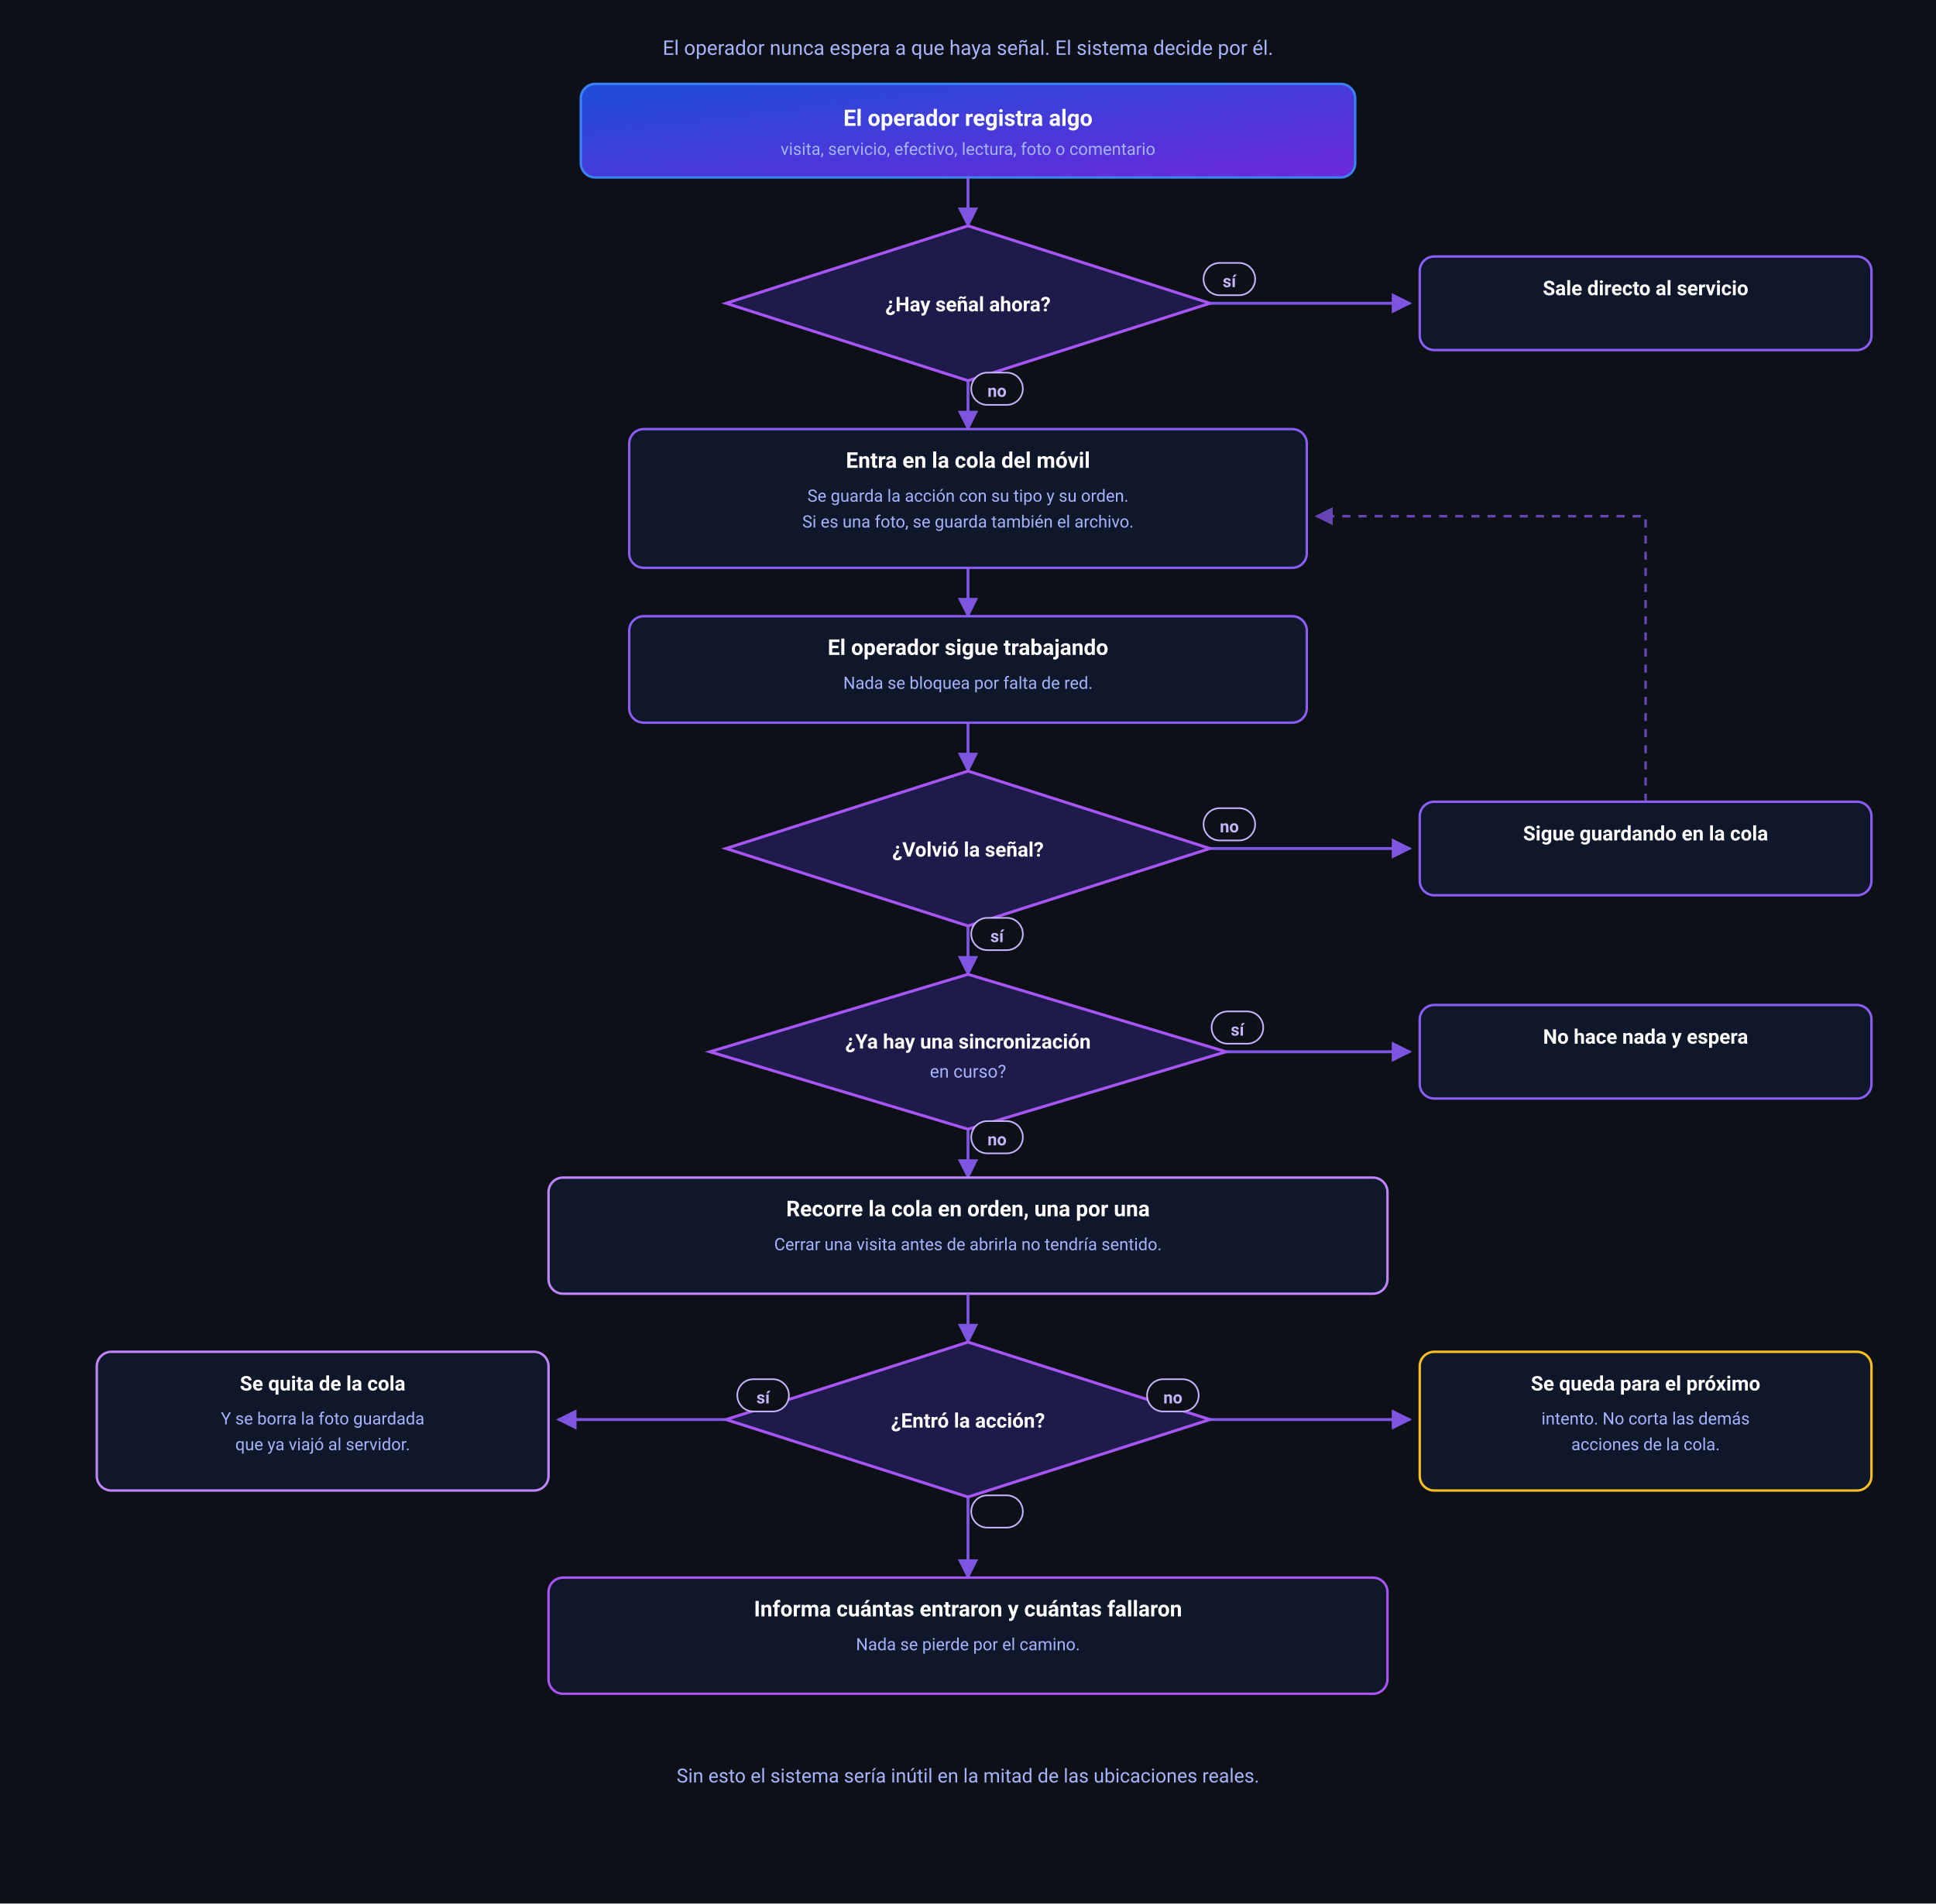
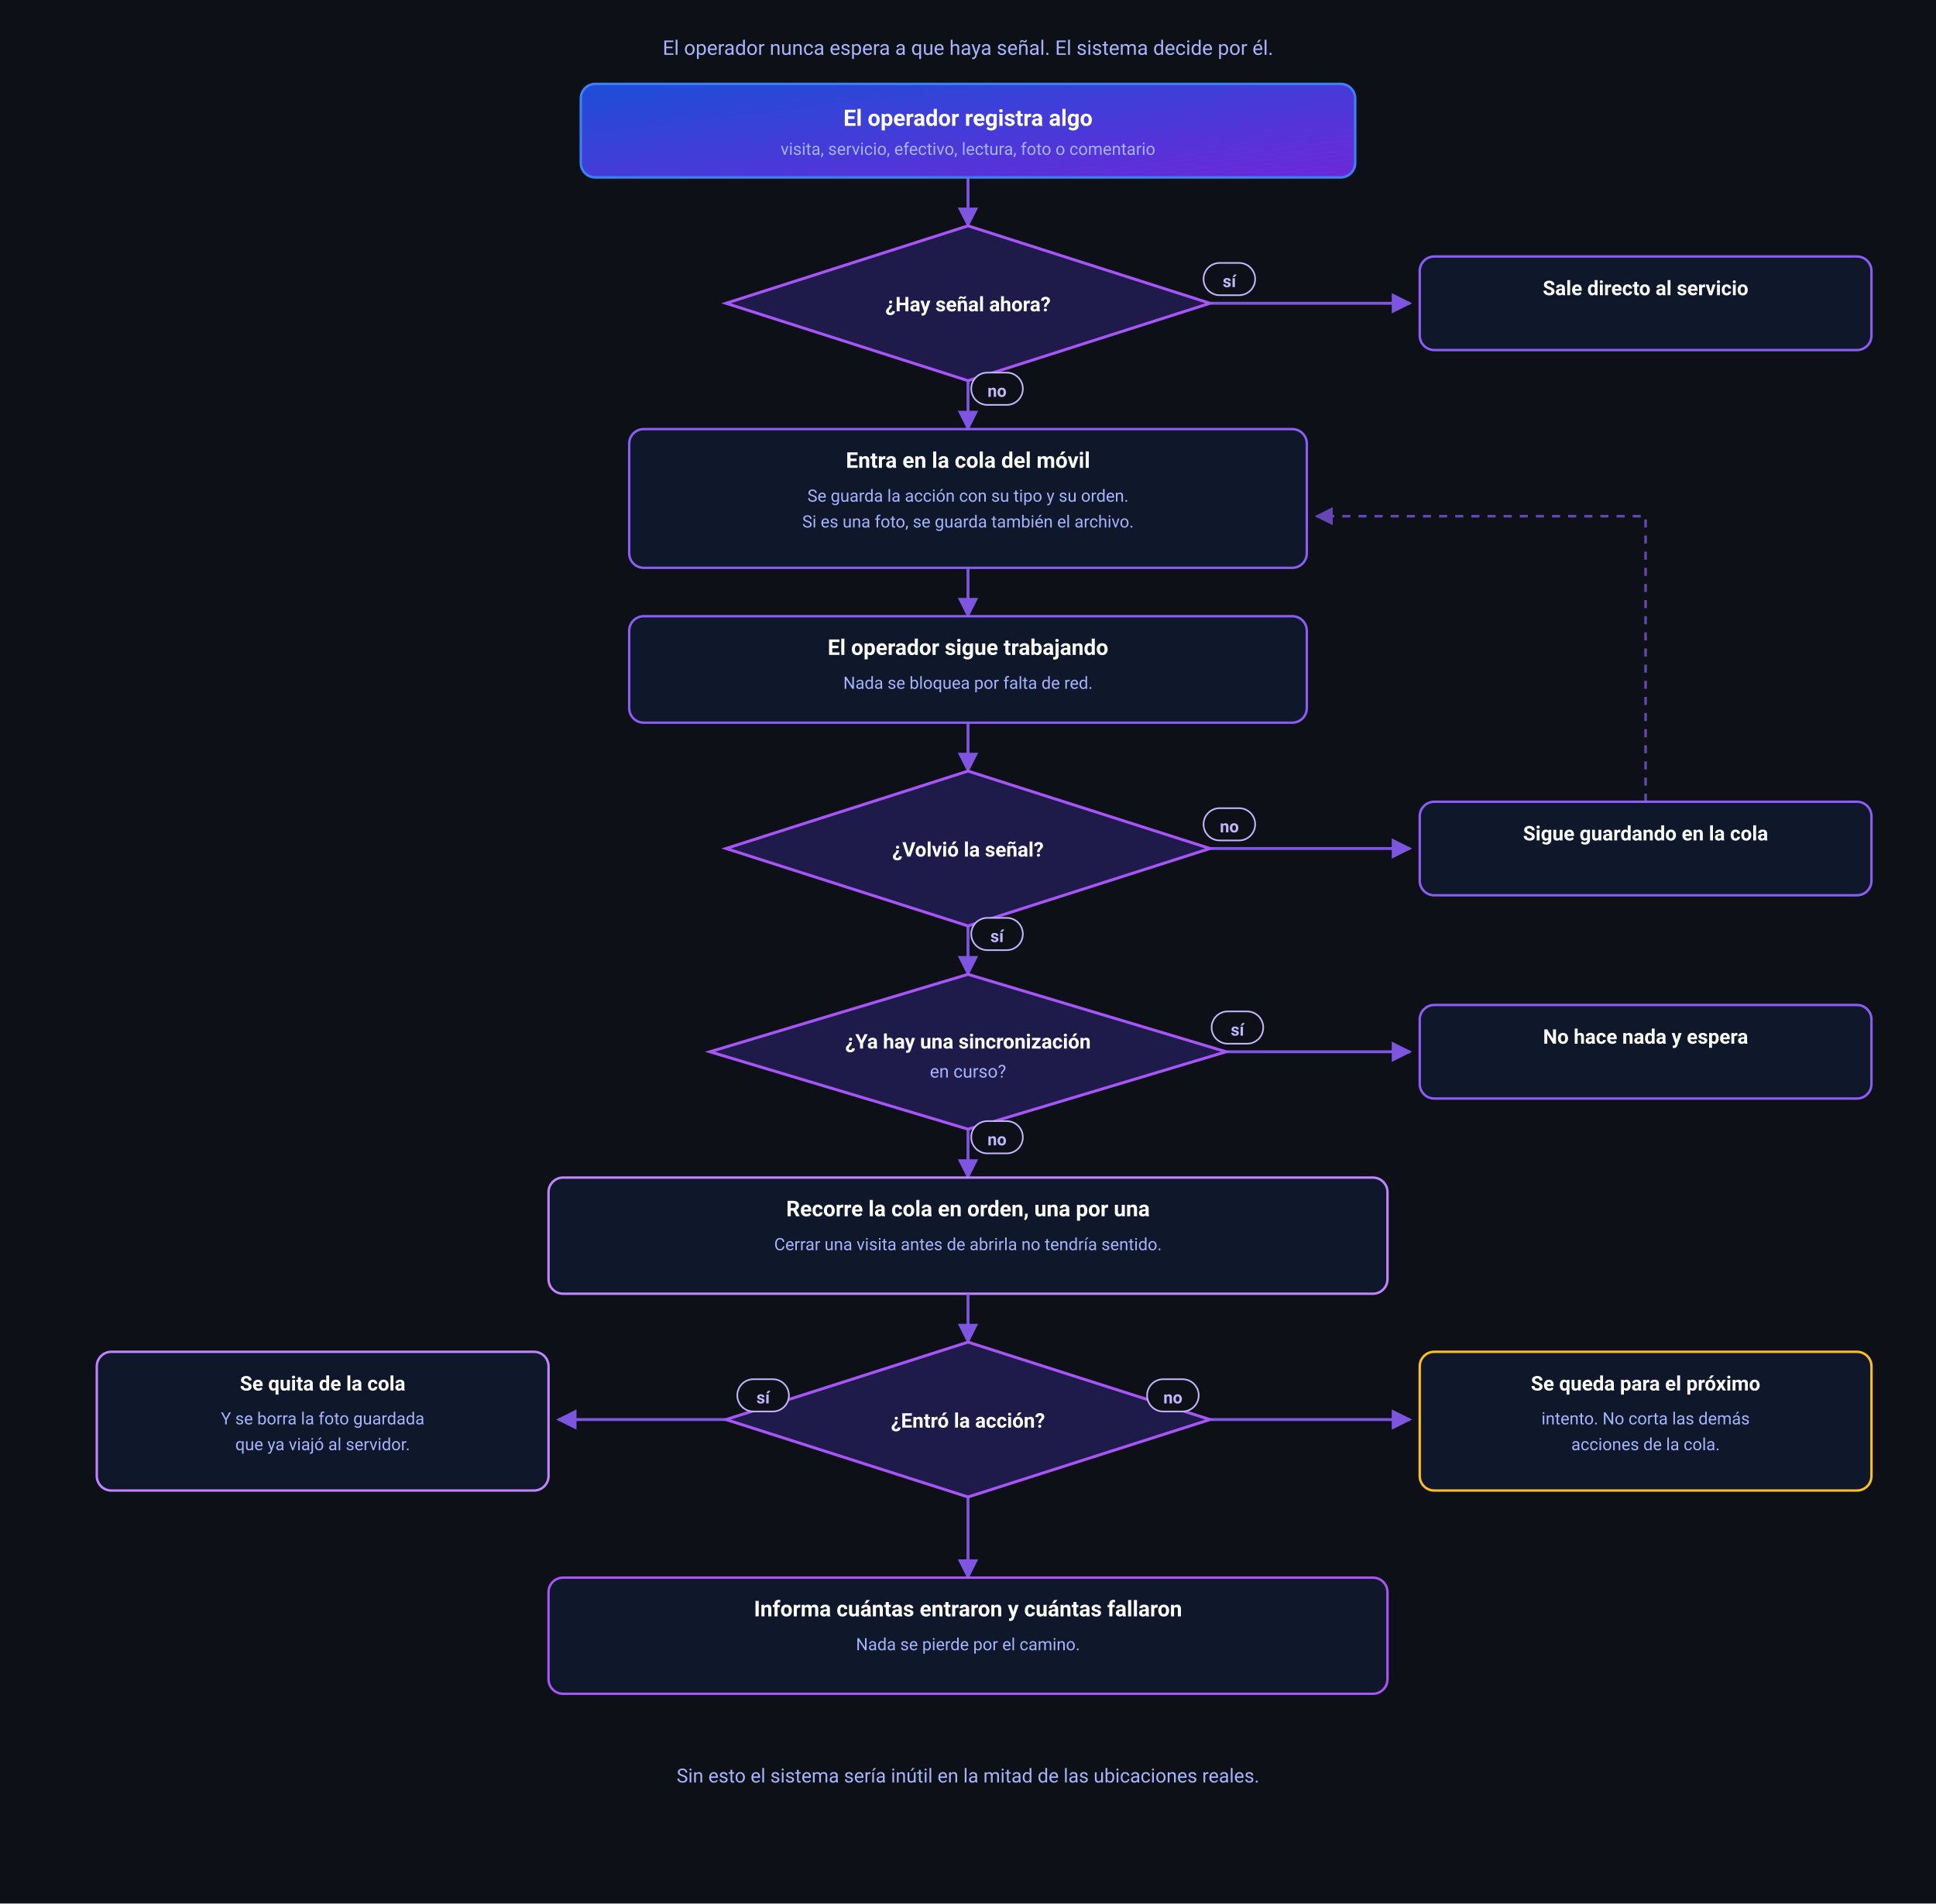
<svg xmlns="http://www.w3.org/2000/svg" viewBox="0 0 1200 1180" width="100%" role="img" aria-label="Flujo de la app de campo con decisiones">
  <defs>
    <marker id="a" viewBox="0 0 10 10" refX="9" refY="5" markerWidth="7" markerHeight="7" orient="auto-start-reverse">
      <path d="M0 0 L10 5 L0 10 z" fill="#8B5CF6" />
    </marker>
    <linearGradient id="gc" x1="0" y1="0" x2="1" y2="1">
      <stop offset="0%" stop-color="#1D4ED8" />
      <stop offset="100%" stop-color="#6D28D9" />
    </linearGradient>
  </defs>
  <rect width="1200" height="1180" fill="#0D1117" />
  <text x="600" y="34" font-family="system-ui,-apple-system,Segoe UI,Roboto,Helvetica,Arial,sans-serif" font-size="12.5" font-weight="400" fill="#A5B4FC" text-anchor="middle" opacity="1">El operador nunca espera a que haya señal. El sistema decide por él.</text>
  <rect x="360" y="52" width="480" height="58" rx="9" fill="url(#gc)" stroke="#3B82F6" stroke-width="1.5" />
  <text x="600.0" y="78.0" font-family="system-ui,-apple-system,Segoe UI,Roboto,Helvetica,Arial,sans-serif" font-size="14" font-weight="600" fill="#FFFFFF" text-anchor="middle" opacity="1">El operador registra algo</text>
  <text x="600.0" y="96.0" font-family="system-ui,-apple-system,Segoe UI,Roboto,Helvetica,Arial,sans-serif" font-size="10.5" font-weight="400" fill="#A5B4FC" text-anchor="middle" opacity="1">visita, servicio, efectivo, lectura, foto o comentario</text>
  <path d="M 600 110 L 600 140" stroke="#8B5CF6" stroke-width="1.8" fill="none" marker-end="url(#a)" opacity="0.9" />
  <path d="M 600 140.0 L 750.0 188 L 600 236.0 L 450.0 188 Z" fill="#1E1B4B" stroke="#A855F7" stroke-width="1.8" />
  <text x="600" y="193" font-family="system-ui,-apple-system,Segoe UI,Roboto,Helvetica,Arial,sans-serif" font-size="12.5" font-weight="700" fill="#FFFFFF" text-anchor="middle" opacity="1">¿Hay señal ahora?</text>
  <path d="M 750 188 L 874 188" stroke="#8B5CF6" stroke-width="1.8" marker-end="url(#a)" opacity="0.9" />
  <rect x="746" y="163" width="32" height="20" rx="10" fill="#0D1117" stroke="#C4B5FD" stroke-width="1" />
  <text x="762" y="178" font-family="system-ui,-apple-system,Segoe UI,Roboto,Helvetica,Arial,sans-serif" font-size="10.5" font-weight="700" fill="#C4B5FD" text-anchor="middle" opacity="1">sí</text>
  <rect x="880" y="159" width="280" height="58" rx="9" fill="#0F172A" stroke="#8B5CF6" stroke-width="1.5" />
  <text x="1020.0" y="183" font-family="system-ui,-apple-system,Segoe UI,Roboto,Helvetica,Arial,sans-serif" font-size="12.5" font-weight="700" fill="#FFFFFF" text-anchor="middle" opacity="1">Sale directo al servicio</text>
  <rect x="602" y="231" width="32" height="20" rx="10" fill="#0D1117" stroke="#C4B5FD" stroke-width="1" />
  <text x="618" y="246" font-family="system-ui,-apple-system,Segoe UI,Roboto,Helvetica,Arial,sans-serif" font-size="10.5" font-weight="700" fill="#C4B5FD" text-anchor="middle" opacity="1">no</text>
  <path d="M 600 236 L 600 266" stroke="#8B5CF6" stroke-width="1.8" fill="none" marker-end="url(#a)" opacity="0.9" />
  <rect x="390" y="266" width="420" height="86" rx="9" fill="#0F172A" stroke="#8B5CF6" stroke-width="1.5" />
  <text x="600.0" y="290" font-family="system-ui,-apple-system,Segoe UI,Roboto,Helvetica,Arial,sans-serif" font-size="13.5" font-weight="700" fill="#FFFFFF" text-anchor="middle" opacity="1">Entra en la cola del móvil</text>
  <text x="600.0" y="311" font-family="system-ui,-apple-system,Segoe UI,Roboto,Helvetica,Arial,sans-serif" font-size="10.5" font-weight="400" fill="#A5B4FC" text-anchor="middle" opacity="1">Se guarda la acción con su tipo y su orden.</text>
  <text x="600.0" y="327" font-family="system-ui,-apple-system,Segoe UI,Roboto,Helvetica,Arial,sans-serif" font-size="10.5" font-weight="400" fill="#A5B4FC" text-anchor="middle" opacity="1">Si es una foto, se guarda también el archivo.</text>
  <path d="M 600 352 L 600 382" stroke="#8B5CF6" stroke-width="1.8" fill="none" marker-end="url(#a)" opacity="0.9" />
  <rect x="390" y="382" width="420" height="66" rx="9" fill="#0F172A" stroke="#8B5CF6" stroke-width="1.5" />
  <text x="600.0" y="406" font-family="system-ui,-apple-system,Segoe UI,Roboto,Helvetica,Arial,sans-serif" font-size="13.5" font-weight="700" fill="#FFFFFF" text-anchor="middle" opacity="1">El operador sigue trabajando</text>
  <text x="600.0" y="427" font-family="system-ui,-apple-system,Segoe UI,Roboto,Helvetica,Arial,sans-serif" font-size="10.5" font-weight="400" fill="#A5B4FC" text-anchor="middle" opacity="1">Nada se bloquea por falta de red.</text>
  <path d="M 600 448 L 600 478" stroke="#8B5CF6" stroke-width="1.8" fill="none" marker-end="url(#a)" opacity="0.9" />
  <path d="M 600 478.0 L 750.0 526 L 600 574.0 L 450.0 526 Z" fill="#1E1B4B" stroke="#A855F7" stroke-width="1.8" />
  <text x="600" y="531" font-family="system-ui,-apple-system,Segoe UI,Roboto,Helvetica,Arial,sans-serif" font-size="12.5" font-weight="700" fill="#FFFFFF" text-anchor="middle" opacity="1">¿Volvió la señal?</text>
  <path d="M 750 526 L 874 526" stroke="#8B5CF6" stroke-width="1.8" marker-end="url(#a)" opacity="0.9" />
  <rect x="746" y="501" width="32" height="20" rx="10" fill="#0D1117" stroke="#C4B5FD" stroke-width="1" />
  <text x="762" y="516" font-family="system-ui,-apple-system,Segoe UI,Roboto,Helvetica,Arial,sans-serif" font-size="10.5" font-weight="700" fill="#C4B5FD" text-anchor="middle" opacity="1">no</text>
  <rect x="880" y="497" width="280" height="58" rx="9" fill="#0F172A" stroke="#8B5CF6" stroke-width="1.5" />
  <text x="1020.0" y="521" font-family="system-ui,-apple-system,Segoe UI,Roboto,Helvetica,Arial,sans-serif" font-size="12.5" font-weight="700" fill="#FFFFFF" text-anchor="middle" opacity="1">Sigue guardando en la cola</text>
  <path d="M 1020 497 V 320 H 816" stroke="#8B5CF6" stroke-width="1.6" fill="none" marker-end="url(#a)" opacity="0.7" stroke-dasharray="5 5" />
  <rect x="602" y="569" width="32" height="20" rx="10" fill="#0D1117" stroke="#C4B5FD" stroke-width="1" />
  <text x="618" y="584" font-family="system-ui,-apple-system,Segoe UI,Roboto,Helvetica,Arial,sans-serif" font-size="10.5" font-weight="700" fill="#C4B5FD" text-anchor="middle" opacity="1">sí</text>
  <path d="M 600 574 L 600 604" stroke="#8B5CF6" stroke-width="1.8" fill="none" marker-end="url(#a)" opacity="0.9" />
  <path d="M 600 604.0 L 760.0 652 L 600 700.0 L 440.0 652 Z" fill="#1E1B4B" stroke="#A855F7" stroke-width="1.8" />
  <text x="600" y="650" font-family="system-ui,-apple-system,Segoe UI,Roboto,Helvetica,Arial,sans-serif" font-size="12.5" font-weight="700" fill="#FFFFFF" text-anchor="middle" opacity="1">¿Ya hay una sincronización</text>
  <text x="600" y="668" font-family="system-ui,-apple-system,Segoe UI,Roboto,Helvetica,Arial,sans-serif" font-size="11" font-weight="400" fill="#A5B4FC" text-anchor="middle" opacity="1">en curso?</text>
  <path d="M 760 652 L 874 652" stroke="#8B5CF6" stroke-width="1.8" marker-end="url(#a)" opacity="0.9" />
  <rect x="751" y="627" width="32" height="20" rx="10" fill="#0D1117" stroke="#C4B5FD" stroke-width="1" />
  <text x="767" y="642" font-family="system-ui,-apple-system,Segoe UI,Roboto,Helvetica,Arial,sans-serif" font-size="10.5" font-weight="700" fill="#C4B5FD" text-anchor="middle" opacity="1">sí</text>
  <rect x="880" y="623" width="280" height="58" rx="9" fill="#0F172A" stroke="#8B5CF6" stroke-width="1.5" />
  <text x="1020.0" y="647" font-family="system-ui,-apple-system,Segoe UI,Roboto,Helvetica,Arial,sans-serif" font-size="12.5" font-weight="700" fill="#FFFFFF" text-anchor="middle" opacity="1">No hace nada y espera</text>
  <rect x="602" y="695" width="32" height="20" rx="10" fill="#0D1117" stroke="#C4B5FD" stroke-width="1" />
  <text x="618" y="710" font-family="system-ui,-apple-system,Segoe UI,Roboto,Helvetica,Arial,sans-serif" font-size="10.5" font-weight="700" fill="#C4B5FD" text-anchor="middle" opacity="1">no</text>
  <path d="M 600 700 L 600 730" stroke="#8B5CF6" stroke-width="1.8" fill="none" marker-end="url(#a)" opacity="0.9" />
  <rect x="340" y="730" width="520" height="72" rx="9" fill="#0F172A" stroke="#C084FC" stroke-width="1.5" />
  <text x="600.0" y="754" font-family="system-ui,-apple-system,Segoe UI,Roboto,Helvetica,Arial,sans-serif" font-size="13.5" font-weight="700" fill="#FFFFFF" text-anchor="middle" opacity="1">Recorre la cola en orden, una por una</text>
  <text x="600.0" y="775" font-family="system-ui,-apple-system,Segoe UI,Roboto,Helvetica,Arial,sans-serif" font-size="10.5" font-weight="400" fill="#A5B4FC" text-anchor="middle" opacity="1">Cerrar una visita antes de abrirla no tendría sentido.</text>
  <path d="M 600 802 L 600 832" stroke="#8B5CF6" stroke-width="1.8" fill="none" marker-end="url(#a)" opacity="0.9" />
  <path d="M 600 832.0 L 750.0 880 L 600 928.0 L 450.0 880 Z" fill="#1E1B4B" stroke="#A855F7" stroke-width="1.8" />
  <text x="600" y="885" font-family="system-ui,-apple-system,Segoe UI,Roboto,Helvetica,Arial,sans-serif" font-size="12.5" font-weight="700" fill="#FFFFFF" text-anchor="middle" opacity="1">¿Entró la acción?</text>
  <path d="M 450 880 L 346 880" stroke="#8B5CF6" stroke-width="1.8" marker-end="url(#a)" opacity="0.9" />
  <rect x="457" y="855" width="32" height="20" rx="10" fill="#0D1117" stroke="#C4B5FD" stroke-width="1" />
  <text x="473" y="870" font-family="system-ui,-apple-system,Segoe UI,Roboto,Helvetica,Arial,sans-serif" font-size="10.5" font-weight="700" fill="#C4B5FD" text-anchor="middle" opacity="1">sí</text>
  <rect x="60" y="838" width="280" height="86" rx="9" fill="#0F172A" stroke="#C084FC" stroke-width="1.5" />
  <text x="200.0" y="862" font-family="system-ui,-apple-system,Segoe UI,Roboto,Helvetica,Arial,sans-serif" font-size="12.5" font-weight="700" fill="#FFFFFF" text-anchor="middle" opacity="1">Se quita de la cola</text>
  <text x="200.0" y="883" font-family="system-ui,-apple-system,Segoe UI,Roboto,Helvetica,Arial,sans-serif" font-size="10.5" font-weight="400" fill="#A5B4FC" text-anchor="middle" opacity="1">Y se borra la foto guardada</text>
  <text x="200.0" y="899" font-family="system-ui,-apple-system,Segoe UI,Roboto,Helvetica,Arial,sans-serif" font-size="10.5" font-weight="400" fill="#A5B4FC" text-anchor="middle" opacity="1">que ya viajó al servidor.</text>
  <path d="M 750 880 L 874 880" stroke="#8B5CF6" stroke-width="1.8" marker-end="url(#a)" opacity="0.9" />
  <rect x="711" y="855" width="32" height="20" rx="10" fill="#0D1117" stroke="#C4B5FD" stroke-width="1" />
  <text x="727" y="870" font-family="system-ui,-apple-system,Segoe UI,Roboto,Helvetica,Arial,sans-serif" font-size="10.5" font-weight="700" fill="#C4B5FD" text-anchor="middle" opacity="1">no</text>
  <rect x="880" y="838" width="280" height="86" rx="9" fill="#0F172A" stroke="#FBBF24" stroke-width="1.5" />
  <text x="1020.0" y="862" font-family="system-ui,-apple-system,Segoe UI,Roboto,Helvetica,Arial,sans-serif" font-size="12.5" font-weight="700" fill="#FFFFFF" text-anchor="middle" opacity="1">Se queda para el próximo</text>
  <text x="1020.0" y="883" font-family="system-ui,-apple-system,Segoe UI,Roboto,Helvetica,Arial,sans-serif" font-size="10.5" font-weight="400" fill="#A5B4FC" text-anchor="middle" opacity="1">intento. No corta las demás</text>
  <text x="1020.0" y="899" font-family="system-ui,-apple-system,Segoe UI,Roboto,Helvetica,Arial,sans-serif" font-size="10.5" font-weight="400" fill="#A5B4FC" text-anchor="middle" opacity="1">acciones de la cola.</text>
-   <rect x="602" y="927" width="32" height="20" rx="10" fill="#0D1117" stroke="#C4B5FD" stroke-width="1" />
-   <text x="618" y="942" font-family="system-ui,-apple-system,Segoe UI,Roboto,Helvetica,Arial,sans-serif" font-size="10.5" font-weight="700" fill="#C4B5FD" text-anchor="middle" opacity="1" />
  <path d="M 600 928 L 600 978" stroke="#8B5CF6" stroke-width="1.8" fill="none" marker-end="url(#a)" opacity="0.9" />
  <rect x="340" y="978" width="520" height="72" rx="9" fill="#0F172A" stroke="#A855F7" stroke-width="1.5" />
  <text x="600.0" y="1002" font-family="system-ui,-apple-system,Segoe UI,Roboto,Helvetica,Arial,sans-serif" font-size="13.5" font-weight="700" fill="#FFFFFF" text-anchor="middle" opacity="1">Informa cuántas entraron y cuántas fallaron</text>
  <text x="600.0" y="1023" font-family="system-ui,-apple-system,Segoe UI,Roboto,Helvetica,Arial,sans-serif" font-size="10.5" font-weight="400" fill="#A5B4FC" text-anchor="middle" opacity="1">Nada se pierde por el camino.</text>
  <text x="600" y="1105" font-family="system-ui,-apple-system,Segoe UI,Roboto,Helvetica,Arial,sans-serif" font-size="12" font-weight="400" fill="#A5B4FC" text-anchor="middle" opacity="1">Sin esto el sistema sería inútil en la mitad de las ubicaciones reales.</text>
</svg>
